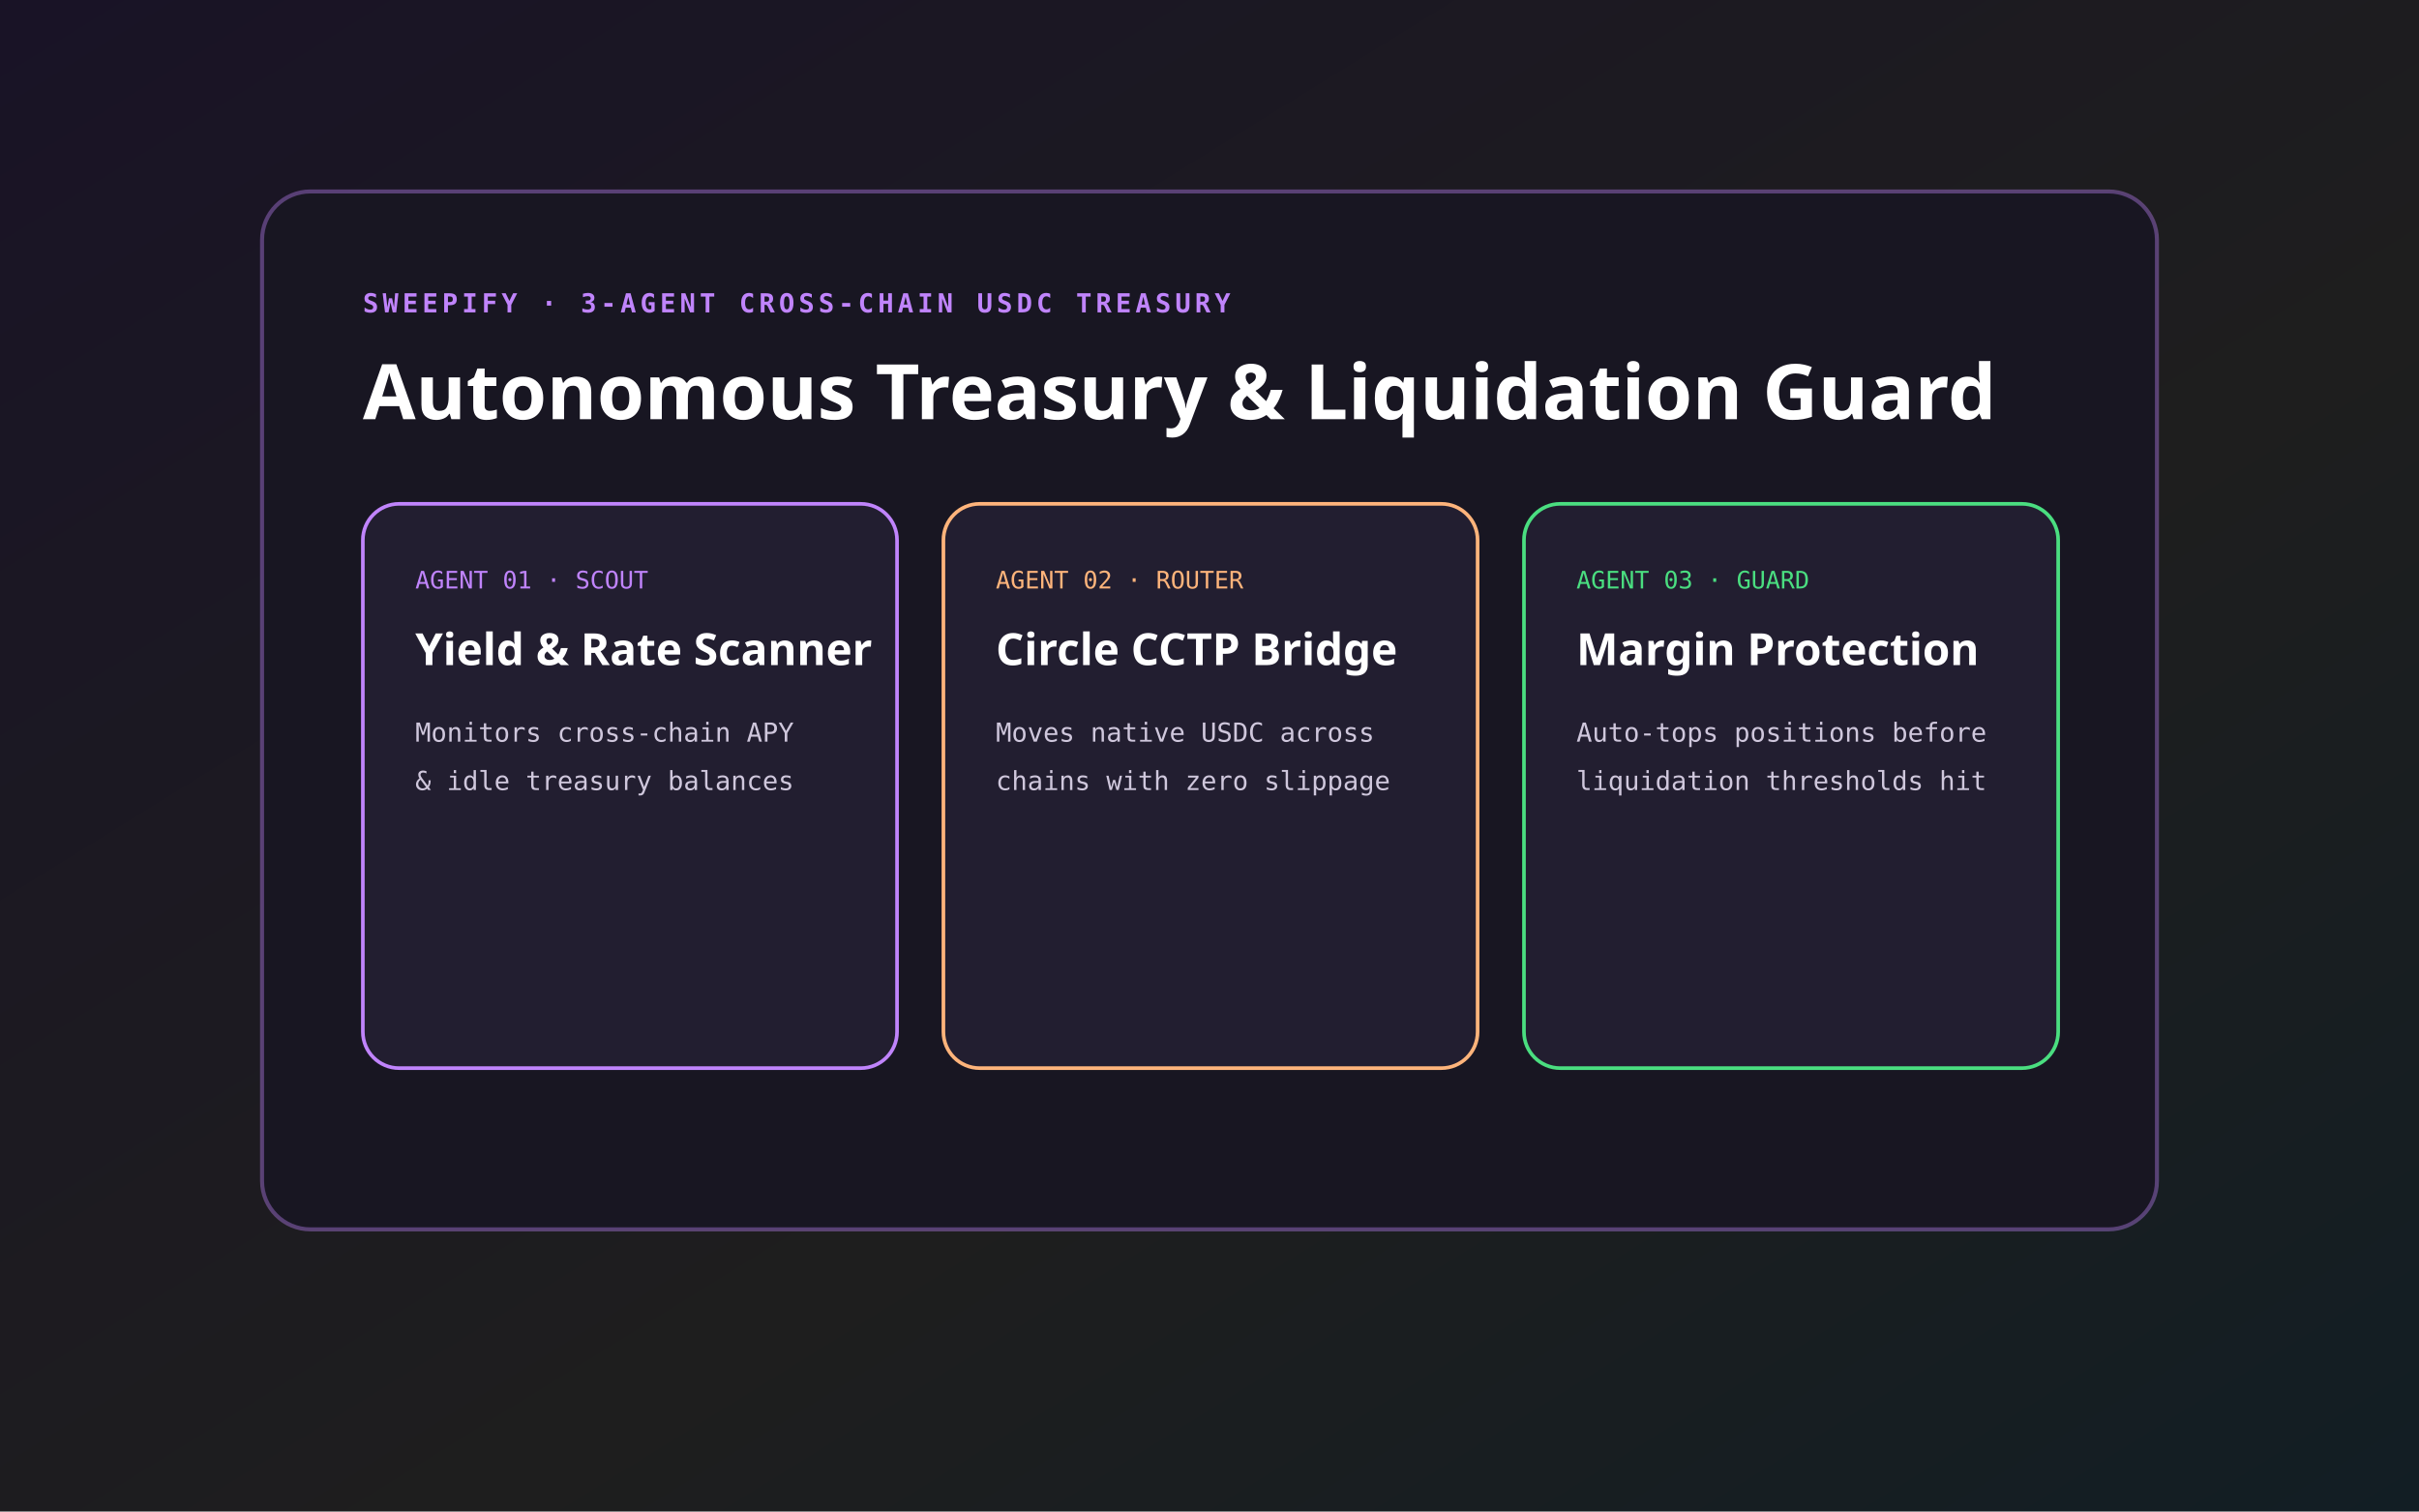
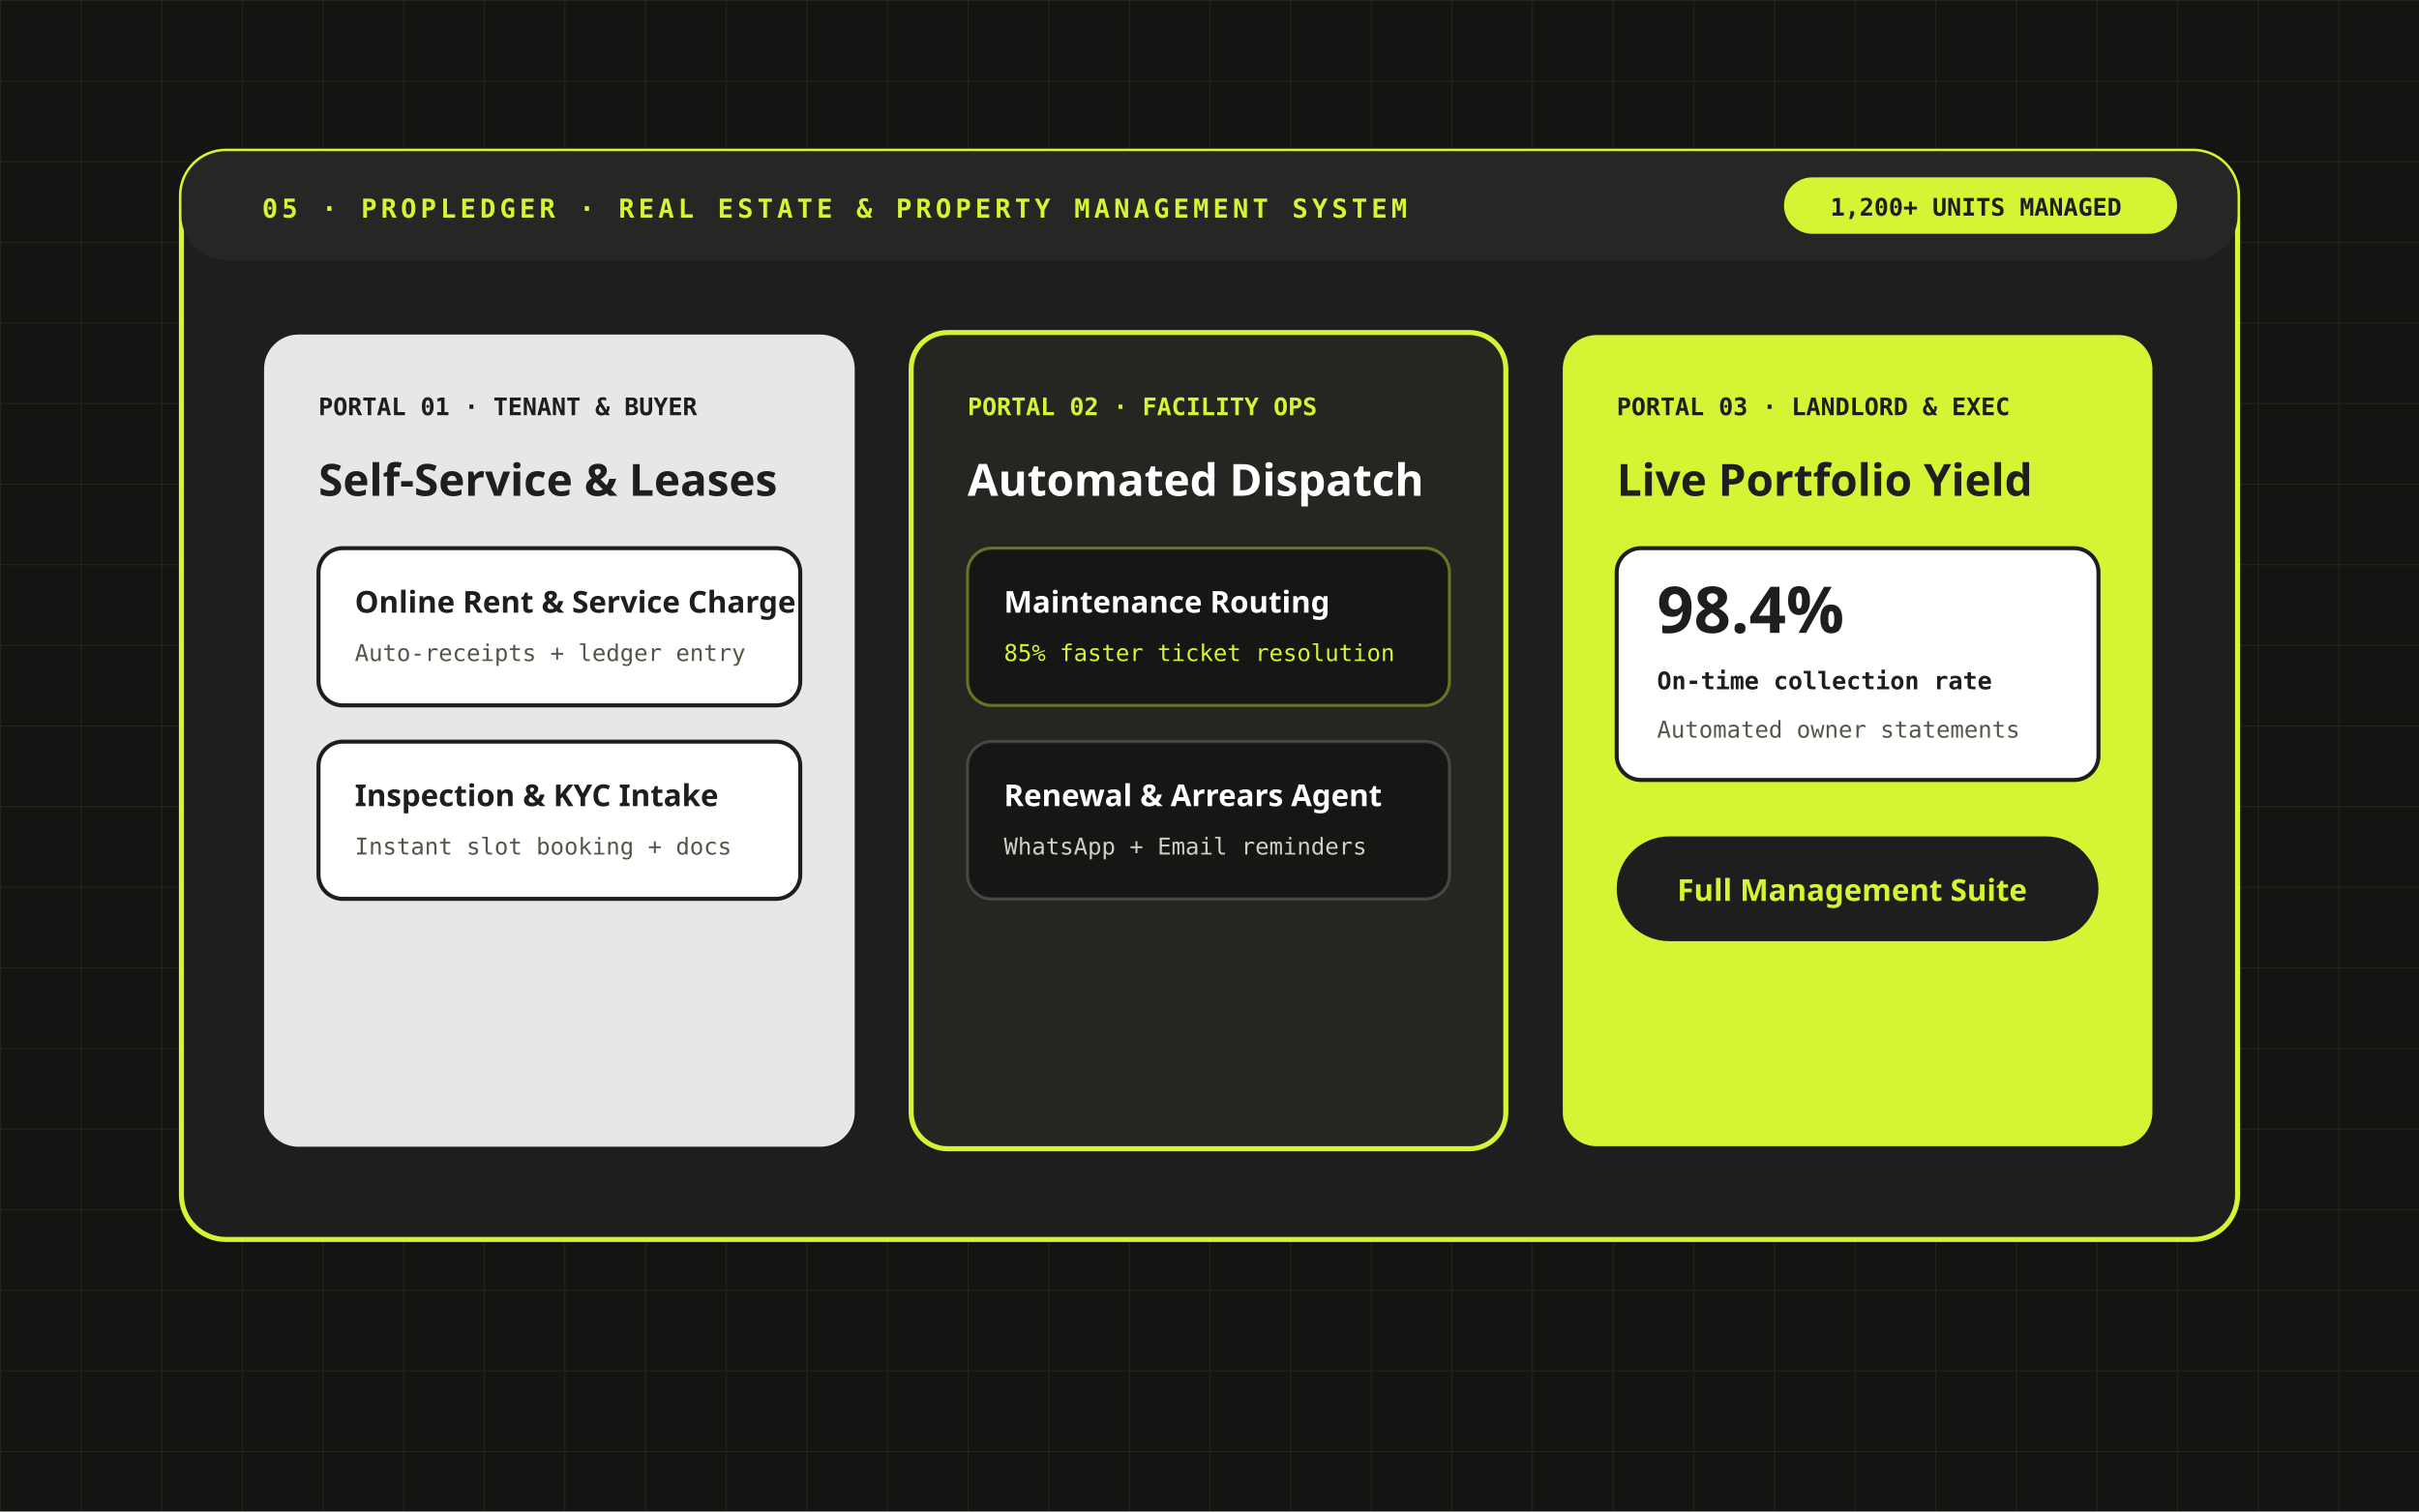
<svg xmlns="http://www.w3.org/2000/svg" viewBox="0 0 1200 750">
  <defs>
-     <linearGradient id="bg3" x1="0" y1="0" x2="1" y2="1">
-       <stop offset="0%" stop-color="#191326" />
-       <stop offset="60%" stop-color="#1E1E1E" />
-       <stop offset="100%" stop-color="#121e24" />
-     </linearGradient>
+     <pattern id="grid-prop" width="40" height="40" patternUnits="userSpaceOnUse">
+       <path d="M 40 0 L 0 0 0 40" fill="none" stroke="rgba(212,245,52,0.08)" stroke-width="1" />
+     </pattern>
  </defs>
-   <rect width="1200" height="750" fill="url(#bg3)" />
-   <rect x="130" y="95" width="940" height="515" rx="24" fill="#181622" stroke="rgba(192,132,252,0.38)" stroke-width="2" />
-   <text x="180" y="155" fill="#C084FC" font-family="monospace" font-size="13" font-weight="700" letter-spacing="2">SWEEPIFY · 3-AGENT CROSS-CHAIN USDC TREASURY</text>
-   <text x="180" y="208" fill="#FFFFFF" font-family="sans-serif" font-size="38" font-weight="800">Autonomous Treasury &amp; Liquidation Guard</text>
-   <rect x="180" y="250" width="265" height="280" rx="18" fill="#221e30" stroke="#C084FC" stroke-width="1.8" />
-   <text x="206" y="292" fill="#C084FC" font-family="monospace" font-size="12">AGENT 01 · SCOUT</text>
-   <text x="206" y="330" fill="#FFFFFF" font-family="sans-serif" font-size="22" font-weight="800">Yield &amp; Rate Scanner</text>
-   <text x="206" y="368" fill="#cfc7dc" font-family="monospace" font-size="13">Monitors cross-chain APY</text>
-   <text x="206" y="392" fill="#cfc7dc" font-family="monospace" font-size="13">&amp; idle treasury balances</text>
-   <rect x="468" y="250" width="265" height="280" rx="18" fill="#221e30" stroke="#FEB47B" stroke-width="1.8" />
-   <text x="494" y="292" fill="#FEB47B" font-family="monospace" font-size="12">AGENT 02 · ROUTER</text>
-   <text x="494" y="330" fill="#FFFFFF" font-family="sans-serif" font-size="22" font-weight="800">Circle CCTP Bridge</text>
-   <text x="494" y="368" fill="#cfc7dc" font-family="monospace" font-size="13">Moves native USDC across</text>
-   <text x="494" y="392" fill="#cfc7dc" font-family="monospace" font-size="13">chains with zero slippage</text>
-   <rect x="756" y="250" width="265" height="280" rx="18" fill="#221e30" stroke="#4ADE80" stroke-width="1.8" />
-   <text x="782" y="292" fill="#4ADE80" font-family="monospace" font-size="12">AGENT 03 · GUARD</text>
-   <text x="782" y="330" fill="#FFFFFF" font-family="sans-serif" font-size="22" font-weight="800">Margin Protection</text>
-   <text x="782" y="368" fill="#cfc7dc" font-family="monospace" font-size="13">Auto-tops positions before</text>
-   <text x="782" y="392" fill="#cfc7dc" font-family="monospace" font-size="13">liquidation thresholds hit</text>
+   <rect width="1200" height="750" fill="#141413" />
+   <rect width="1200" height="750" fill="url(#grid-prop)" />
+   <rect x="90" y="75" width="1020" height="540" rx="22" fill="#1E1E1E" stroke="#D4F534" stroke-width="2.5" />
+   <rect x="90" y="75" width="1020" height="54" rx="22" fill="#262624" />
+   <text x="130" y="108" fill="#D4F534" font-family="monospace" font-size="13" font-weight="700" letter-spacing="2">05 · PROPLEDGER · REAL ESTATE &amp; PROPERTY MANAGEMENT SYSTEM</text>
+   <rect x="885" y="88" width="195" height="28" rx="14" fill="#D4F534" />
+   <text x="908" y="107" fill="#1E1E1E" font-family="monospace" font-size="12" font-weight="700">1,200+ UNITS MANAGED</text>
+   <rect x="130" y="165" width="295" height="405" rx="18" fill="#E7E7E7" stroke="#1E1E1E" stroke-width="2" />
+   <text x="158" y="206" fill="#1E1E1E" font-family="monospace" font-size="12" font-weight="700">PORTAL 01 · TENANT &amp; BUYER</text>
+   <text x="158" y="246" fill="#1E1E1E" font-family="sans-serif" font-size="22" font-weight="800">Self-Service &amp; Leases</text>
+   <rect x="158" y="272" width="239" height="78" rx="12" fill="#FFFFFF" stroke="#1E1E1E" stroke-width="2" />
+   <text x="176" y="304" fill="#1E1E1E" font-family="sans-serif" font-size="15" font-weight="800">Online Rent &amp; Service Charge</text>
+   <text x="176" y="328" fill="#555548" font-family="monospace" font-size="11.5">Auto-receipts + ledger entry</text>
+   <rect x="158" y="368" width="239" height="78" rx="12" fill="#FFFFFF" stroke="#1E1E1E" stroke-width="2" />
+   <text x="176" y="400" fill="#1E1E1E" font-family="sans-serif" font-size="15" font-weight="800">Inspection &amp; KYC Intake</text>
+   <text x="176" y="424" fill="#555548" font-family="monospace" font-size="11.5">Instant slot booking + docs</text>
+   <rect x="452" y="165" width="295" height="405" rx="18" fill="#252522" stroke="#D4F534" stroke-width="2.5" />
+   <text x="480" y="206" fill="#D4F534" font-family="monospace" font-size="12" font-weight="700">PORTAL 02 · FACILITY OPS</text>
+   <text x="480" y="246" fill="#FFFFFF" font-family="sans-serif" font-size="22" font-weight="800">Automated Dispatch</text>
+   <rect x="480" y="272" width="239" height="78" rx="12" fill="#161614" stroke="rgba(212,245,52,0.4)" stroke-width="1.5" />
+   <text x="498" y="304" fill="#FFFFFF" font-family="sans-serif" font-size="15" font-weight="800">Maintenance Routing</text>
+   <text x="498" y="328" fill="#D4F534" font-family="monospace" font-size="11.5">85% faster ticket resolution</text>
+   <rect x="480" y="368" width="239" height="78" rx="12" fill="#161614" stroke="rgba(231,231,231,0.2)" stroke-width="1.5" />
+   <text x="498" y="400" fill="#FFFFFF" font-family="sans-serif" font-size="15" font-weight="800">Renewal &amp; Arrears Agent</text>
+   <text x="498" y="424" fill="#CFCFC4" font-family="monospace" font-size="11.5">WhatsApp + Email reminders</text>
+   <rect x="774" y="165" width="295" height="405" rx="18" fill="#D4F534" stroke="#1E1E1E" stroke-width="2.5" />
+   <text x="802" y="206" fill="#1E1E1E" font-family="monospace" font-size="12" font-weight="700">PORTAL 03 · LANDLORD &amp; EXEC</text>
+   <text x="802" y="246" fill="#1E1E1E" font-family="sans-serif" font-size="22" font-weight="800">Live Portfolio Yield</text>
+   <rect x="802" y="272" width="239" height="115" rx="12" fill="#FFFFFF" stroke="#1E1E1E" stroke-width="2" />
+   <text x="822" y="314" fill="#1E1E1E" font-family="sans-serif" font-size="32" font-weight="800">98.4%</text>
+   <text x="822" y="342" fill="#1E1E1E" font-family="monospace" font-size="12" font-weight="700">On-time collection rate</text>
+   <text x="822" y="366" fill="#555548" font-family="monospace" font-size="11.5">Automated owner statements</text>
+   <rect x="802" y="415" width="239" height="52" rx="26" fill="#1E1E1E" />
+   <text x="832" y="447" fill="#D4F534" font-family="sans-serif" font-size="15" font-weight="800">Full Management Suite</text>
</svg>
